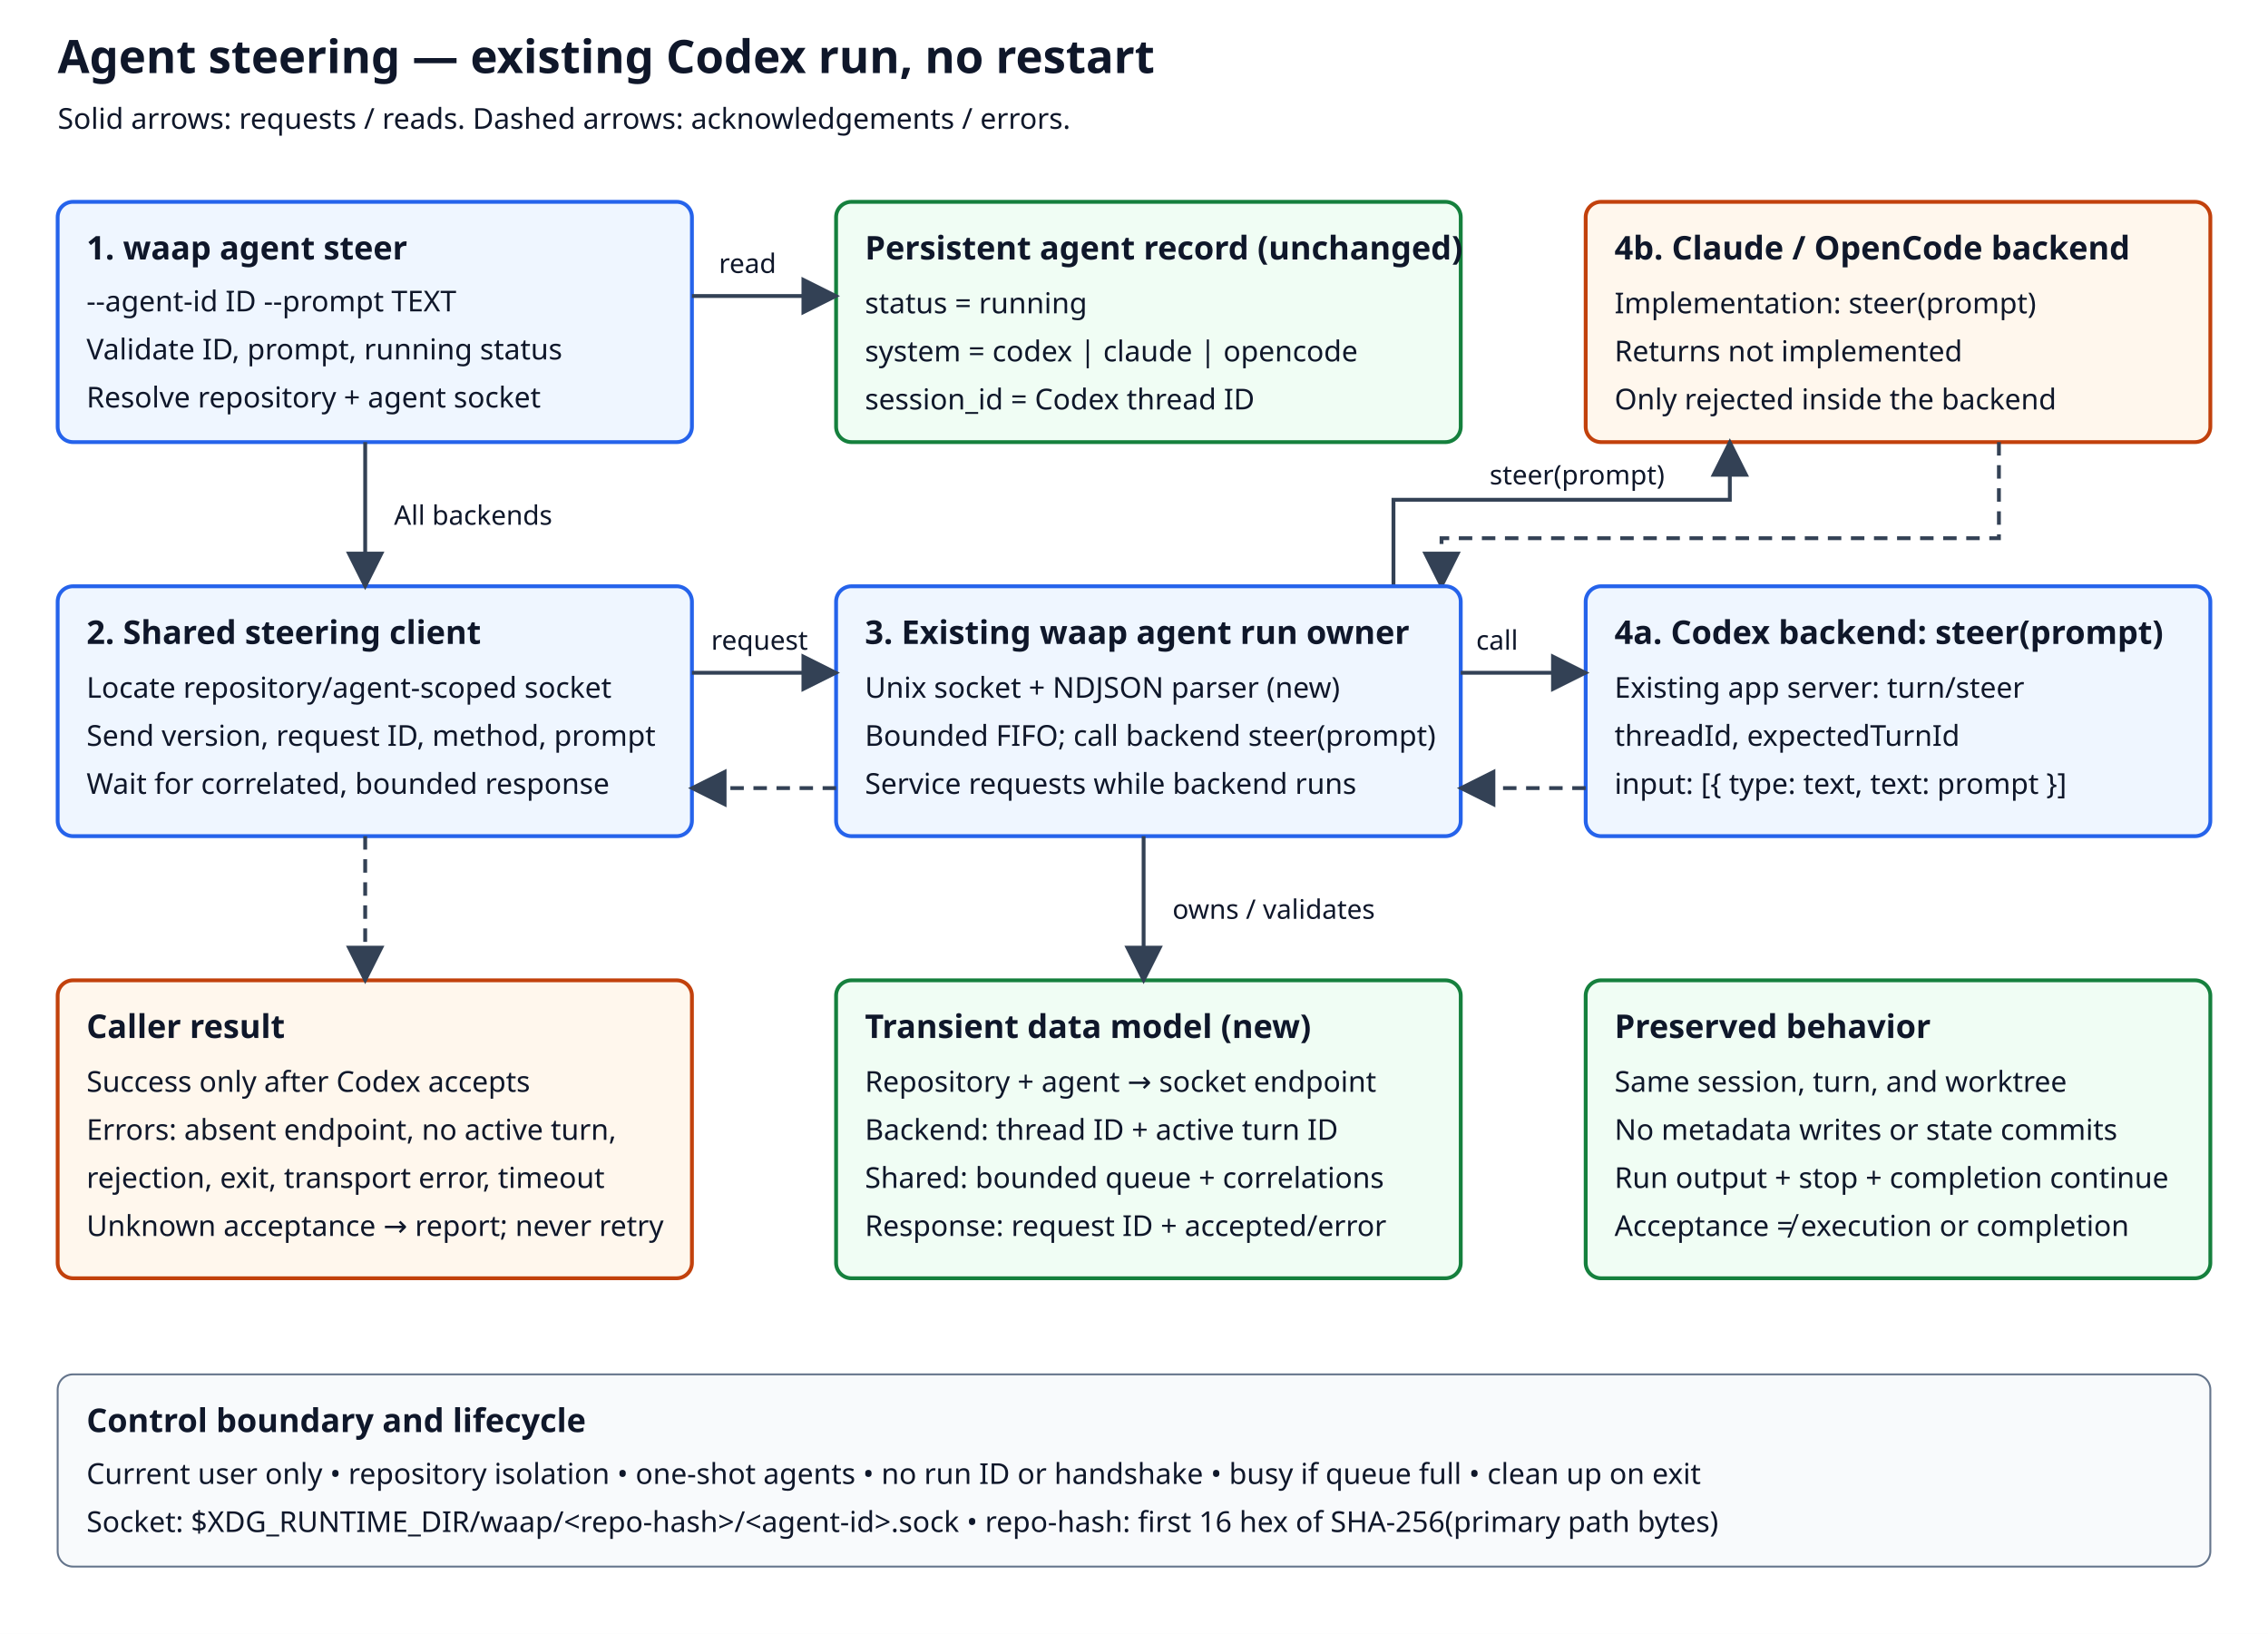
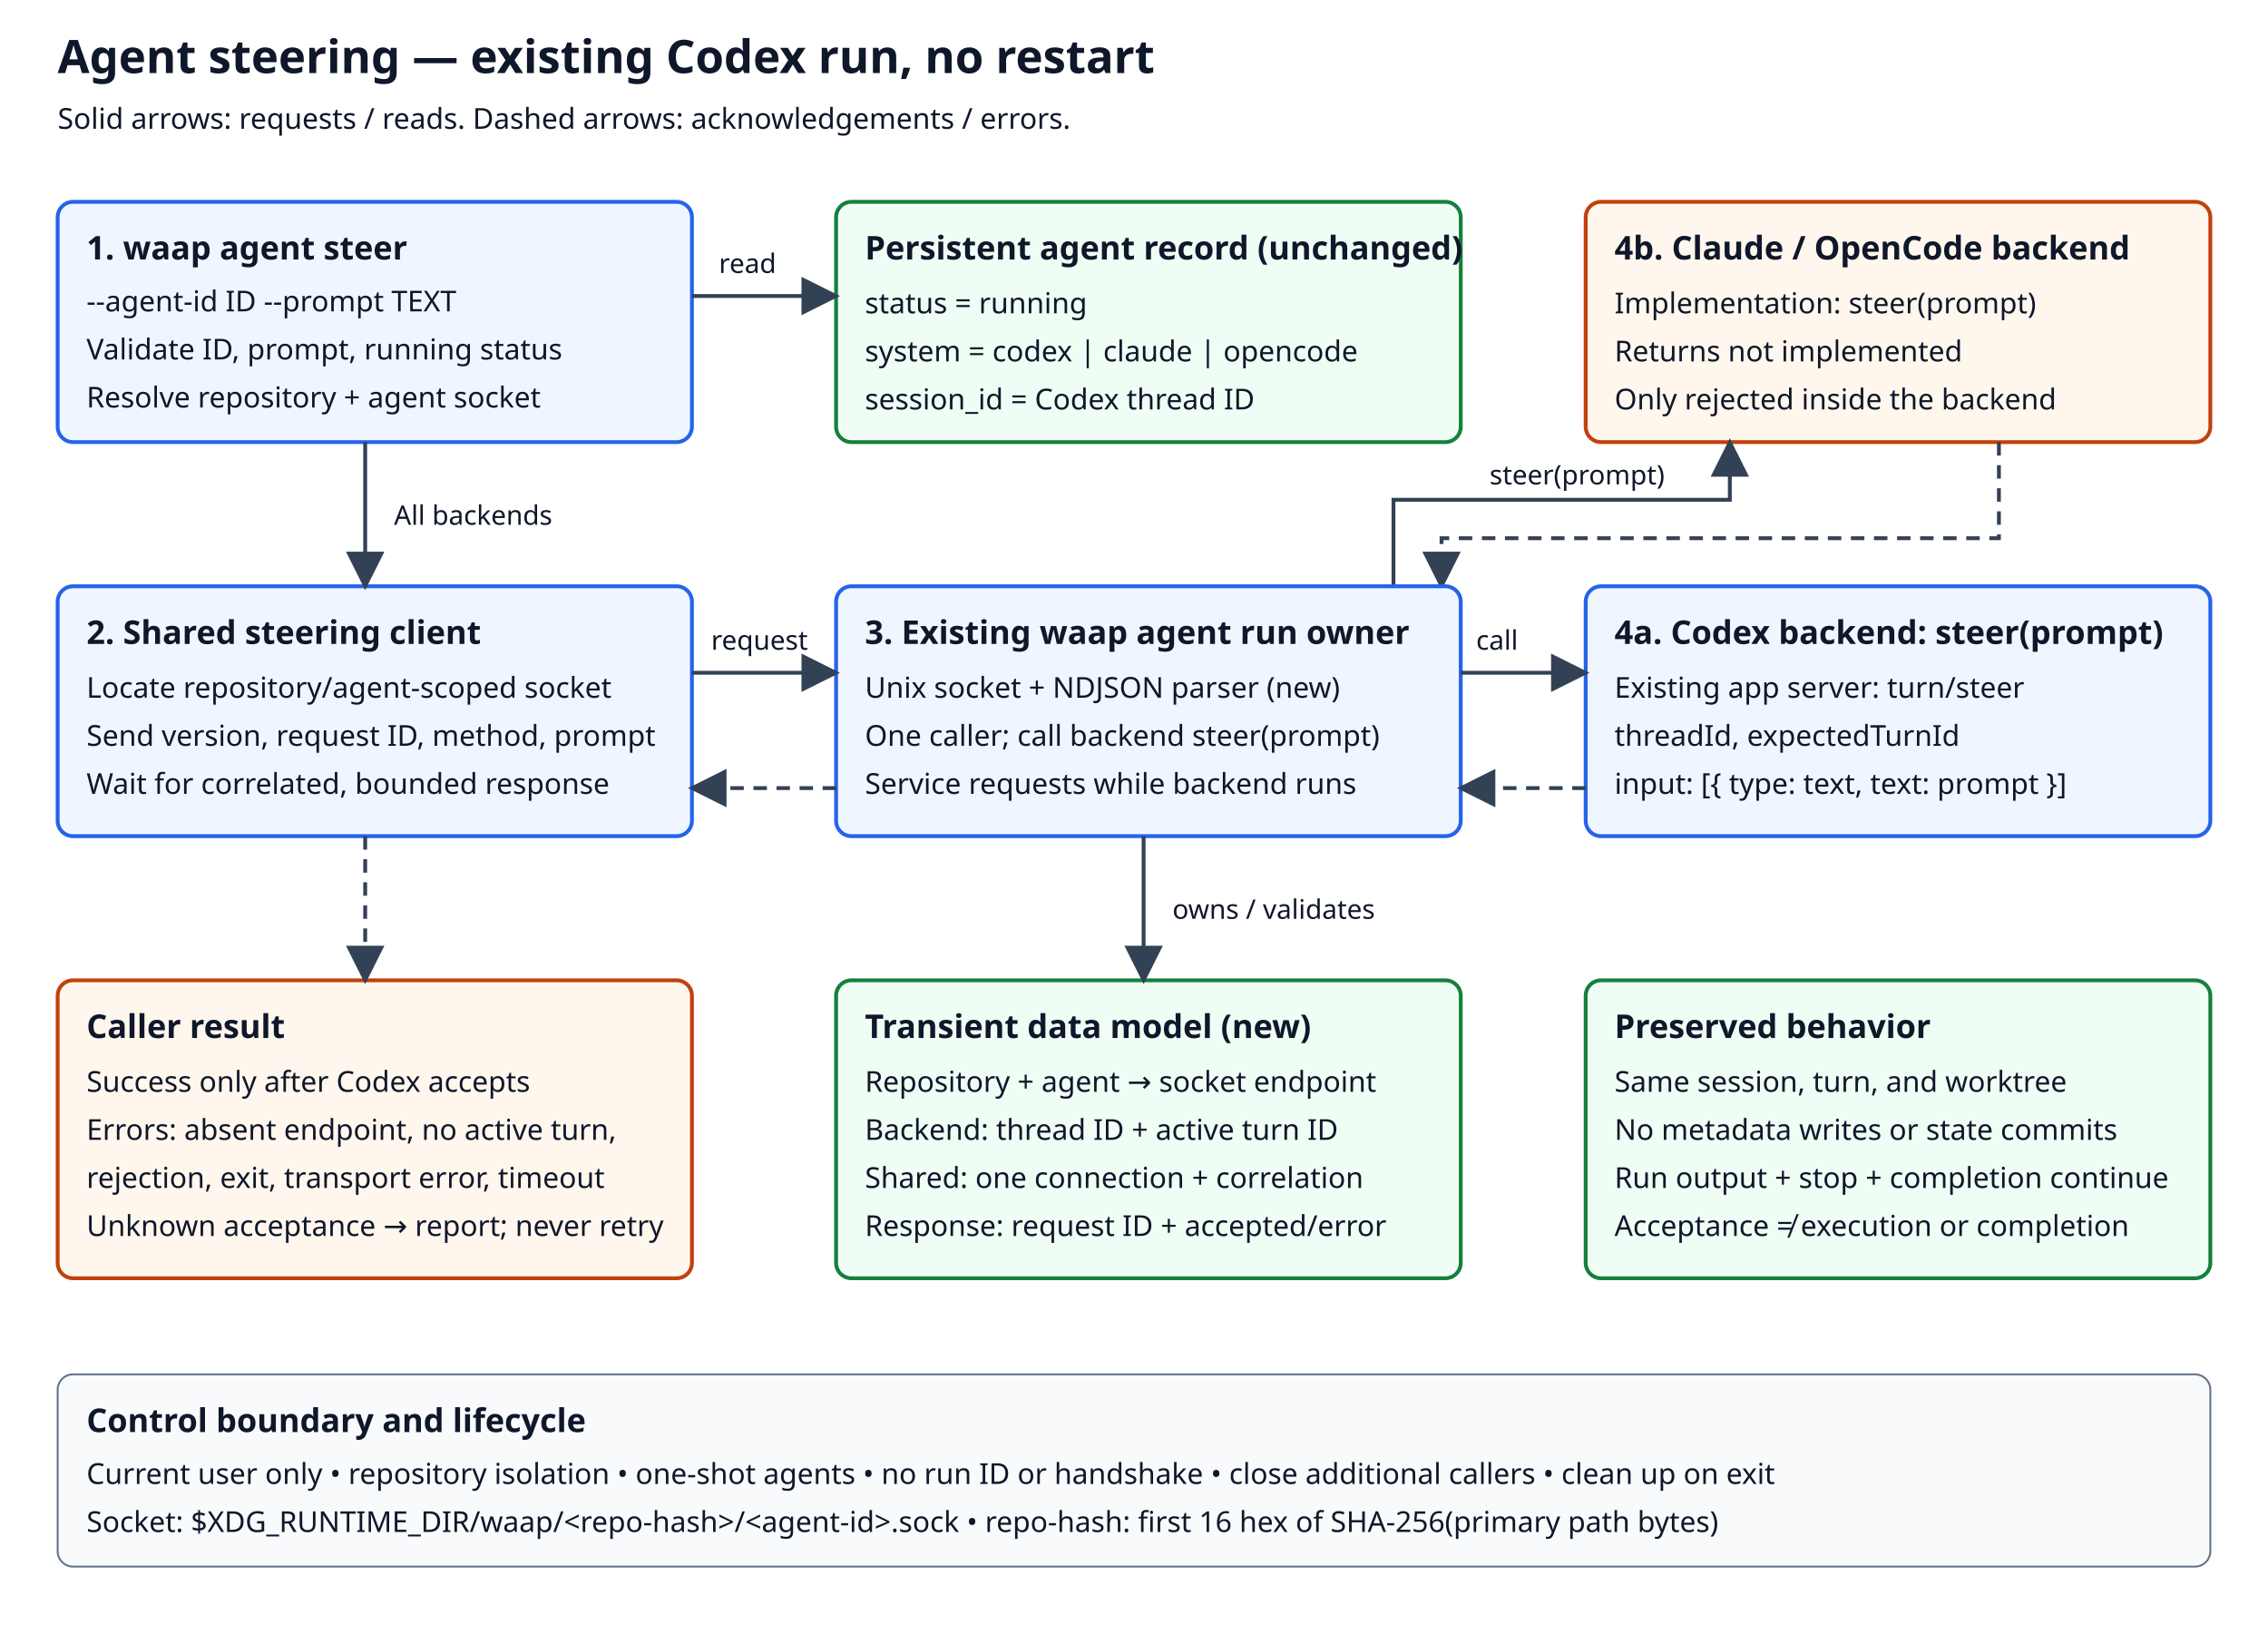
<svg xmlns="http://www.w3.org/2000/svg" width="1180" height="850" viewBox="0 0 1180 850" role="img" aria-labelledby="title desc">
  <defs>
    <marker id="arrow" markerWidth="10" markerHeight="10" refX="9" refY="5" orient="auto-start-reverse">
      <path d="M0 0 L10 5 L0 10z" fill="#334155" />
    </marker>
    <style>
      text { font-family: sans-serif; fill: #0f172a; font-size: 15px; }
      .heading { font-size: 24px; font-weight: bold; }
      .label { font-size: 17px; font-weight: bold; }
      .small { font-size: 14px; }
      .box { fill: #eff6ff; stroke: #2563eb; stroke-width: 2; }
      .state { fill: #f0fdf4; stroke: #15803d; stroke-width: 2; }
      .error { fill: #fff7ed; stroke: #c2410c; stroke-width: 2; }
      .line { fill: none; stroke: #334155; stroke-width: 2; marker-end: url(#arrow); }
      .reply { fill: none; stroke: #334155; stroke-width: 2; stroke-dasharray: 7 5; marker-end: url(#arrow); }
    </style>
  </defs>
  <rect width="1180" height="850" fill="white" />
  <text x="30" y="38" class="heading">Agent steering — existing Codex run, no restart</text>
  <text x="30" y="67">Solid arrows: requests / reads. Dashed arrows: acknowledgements / errors.</text>
  <rect x="30" y="105" width="330" height="125" rx="8" class="box" />
  <text x="45" y="135" class="label">1. waap agent steer</text>
  <text x="45" y="162">--agent-id ID --prompt TEXT</text>
  <text x="45" y="187">Validate ID, prompt, running status</text>
  <text x="45" y="212">Resolve repository + agent socket</text>
  <rect x="435" y="105" width="325" height="125" rx="8" class="state" />
  <text x="450" y="135" class="label">Persistent agent record (unchanged)</text>
  <text x="450" y="163">status = running</text>
  <text x="450" y="188">system = codex | claude | opencode</text>
  <text x="450" y="213">session_id = Codex thread ID</text>
  <path d="M360 154 H435" class="line" />
  <text x="374" y="142" class="small">read</text>
  <rect x="825" y="105" width="325" height="125" rx="8" class="error" />
  <text x="840" y="135" class="label">4b. Claude / OpenCode backend</text>
  <text x="840" y="163">Implementation: steer(prompt)</text>
  <text x="840" y="188">Returns not implemented</text>
  <text x="840" y="213">Only rejected inside the backend</text>
  <path d="M725 305 V260 H900 V230" class="line" />
  <text x="775" y="252" class="small">steer(prompt)</text>
  <path d="M1040 230 V280 H750 V305" class="reply" />
  <rect x="30" y="305" width="330" height="130" rx="8" class="box" />
  <text x="45" y="335" class="label">2. Shared steering client</text>
  <text x="45" y="363">Locate repository/agent-scoped socket</text>
  <text x="45" y="388">Send version, request ID, method, prompt</text>
  <text x="45" y="413">Wait for correlated, bounded response</text>
  <path d="M190 230 V305" class="line" />
  <text x="205" y="273" class="small">All backends</text>
  <rect x="435" y="305" width="325" height="130" rx="8" class="box" />
  <text x="450" y="335" class="label">3. Existing waap agent run owner</text>
  <text x="450" y="363">Unix socket + NDJSON parser (new)</text>
-   <text x="450" y="388">Bounded FIFO; call backend steer(prompt)</text>
+   <text x="450" y="388">One caller; call backend steer(prompt)</text>
  <text x="450" y="413">Service requests while backend runs</text>
  <path d="M360 350 H435" class="line" />
  <text x="370" y="338" class="small">request</text>
  <path d="M435 410 H360" class="reply" />
  <rect x="825" y="305" width="325" height="130" rx="8" class="box" />
  <text x="840" y="335" class="label">4a. Codex backend: steer(prompt)</text>
  <text x="840" y="363">Existing app server: turn/steer</text>
  <text x="840" y="388">threadId, expectedTurnId</text>
  <text x="840" y="413">input: [{ type: text, text: prompt }]</text>
  <path d="M760 350 H825" class="line" />
  <text x="768" y="338" class="small">call</text>
  <path d="M825 410 H760" class="reply" />
  <rect x="435" y="510" width="325" height="155" rx="8" class="state" />
  <text x="450" y="540" class="label">Transient data model (new)</text>
  <text x="450" y="568">Repository + agent → socket endpoint</text>
  <text x="450" y="593">Backend: thread ID + active turn ID</text>
-   <text x="450" y="618">Shared: bounded queue + correlations</text>
+   <text x="450" y="618">Shared: one connection + correlation</text>
  <text x="450" y="643">Response: request ID + accepted/error</text>
  <path d="M595 435 V510" class="line" />
  <text x="610" y="478" class="small">owns / validates</text>
  <rect x="30" y="510" width="330" height="155" rx="8" class="error" />
  <text x="45" y="540" class="label">Caller result</text>
  <text x="45" y="568">Success only after Codex accepts</text>
  <text x="45" y="593">Errors: absent endpoint, no active turn,</text>
  <text x="45" y="618">rejection, exit, transport error, timeout</text>
  <text x="45" y="643">Unknown acceptance → report; never retry</text>
  <path d="M190 435 V510" class="reply" />
  <rect x="825" y="510" width="325" height="155" rx="8" class="state" />
  <text x="840" y="540" class="label">Preserved behavior</text>
  <text x="840" y="568">Same session, turn, and worktree</text>
  <text x="840" y="593">No metadata writes or state commits</text>
  <text x="840" y="618">Run output + stop + completion continue</text>
  <text x="840" y="643">Acceptance ≠ execution or completion</text>
  <rect x="30" y="715" width="1120" height="100" rx="8" fill="#f8fafc" stroke="#64748b" />
  <text x="45" y="745" class="label">Control boundary and lifecycle</text>
-   <text x="45" y="772">Current user only • repository isolation • one-shot agents • no run ID or handshake • busy if queue full • clean up on exit</text>
+   <text x="45" y="772">Current user only • repository isolation • one-shot agents • no run ID or handshake • close additional callers • clean up on exit</text>
  <text x="45" y="797">Socket: $XDG_RUNTIME_DIR/waap/&lt;repo-hash&gt;/&lt;agent-id&gt;.sock • repo-hash: first 16 hex of SHA-256(primary path bytes)</text>
</svg>
